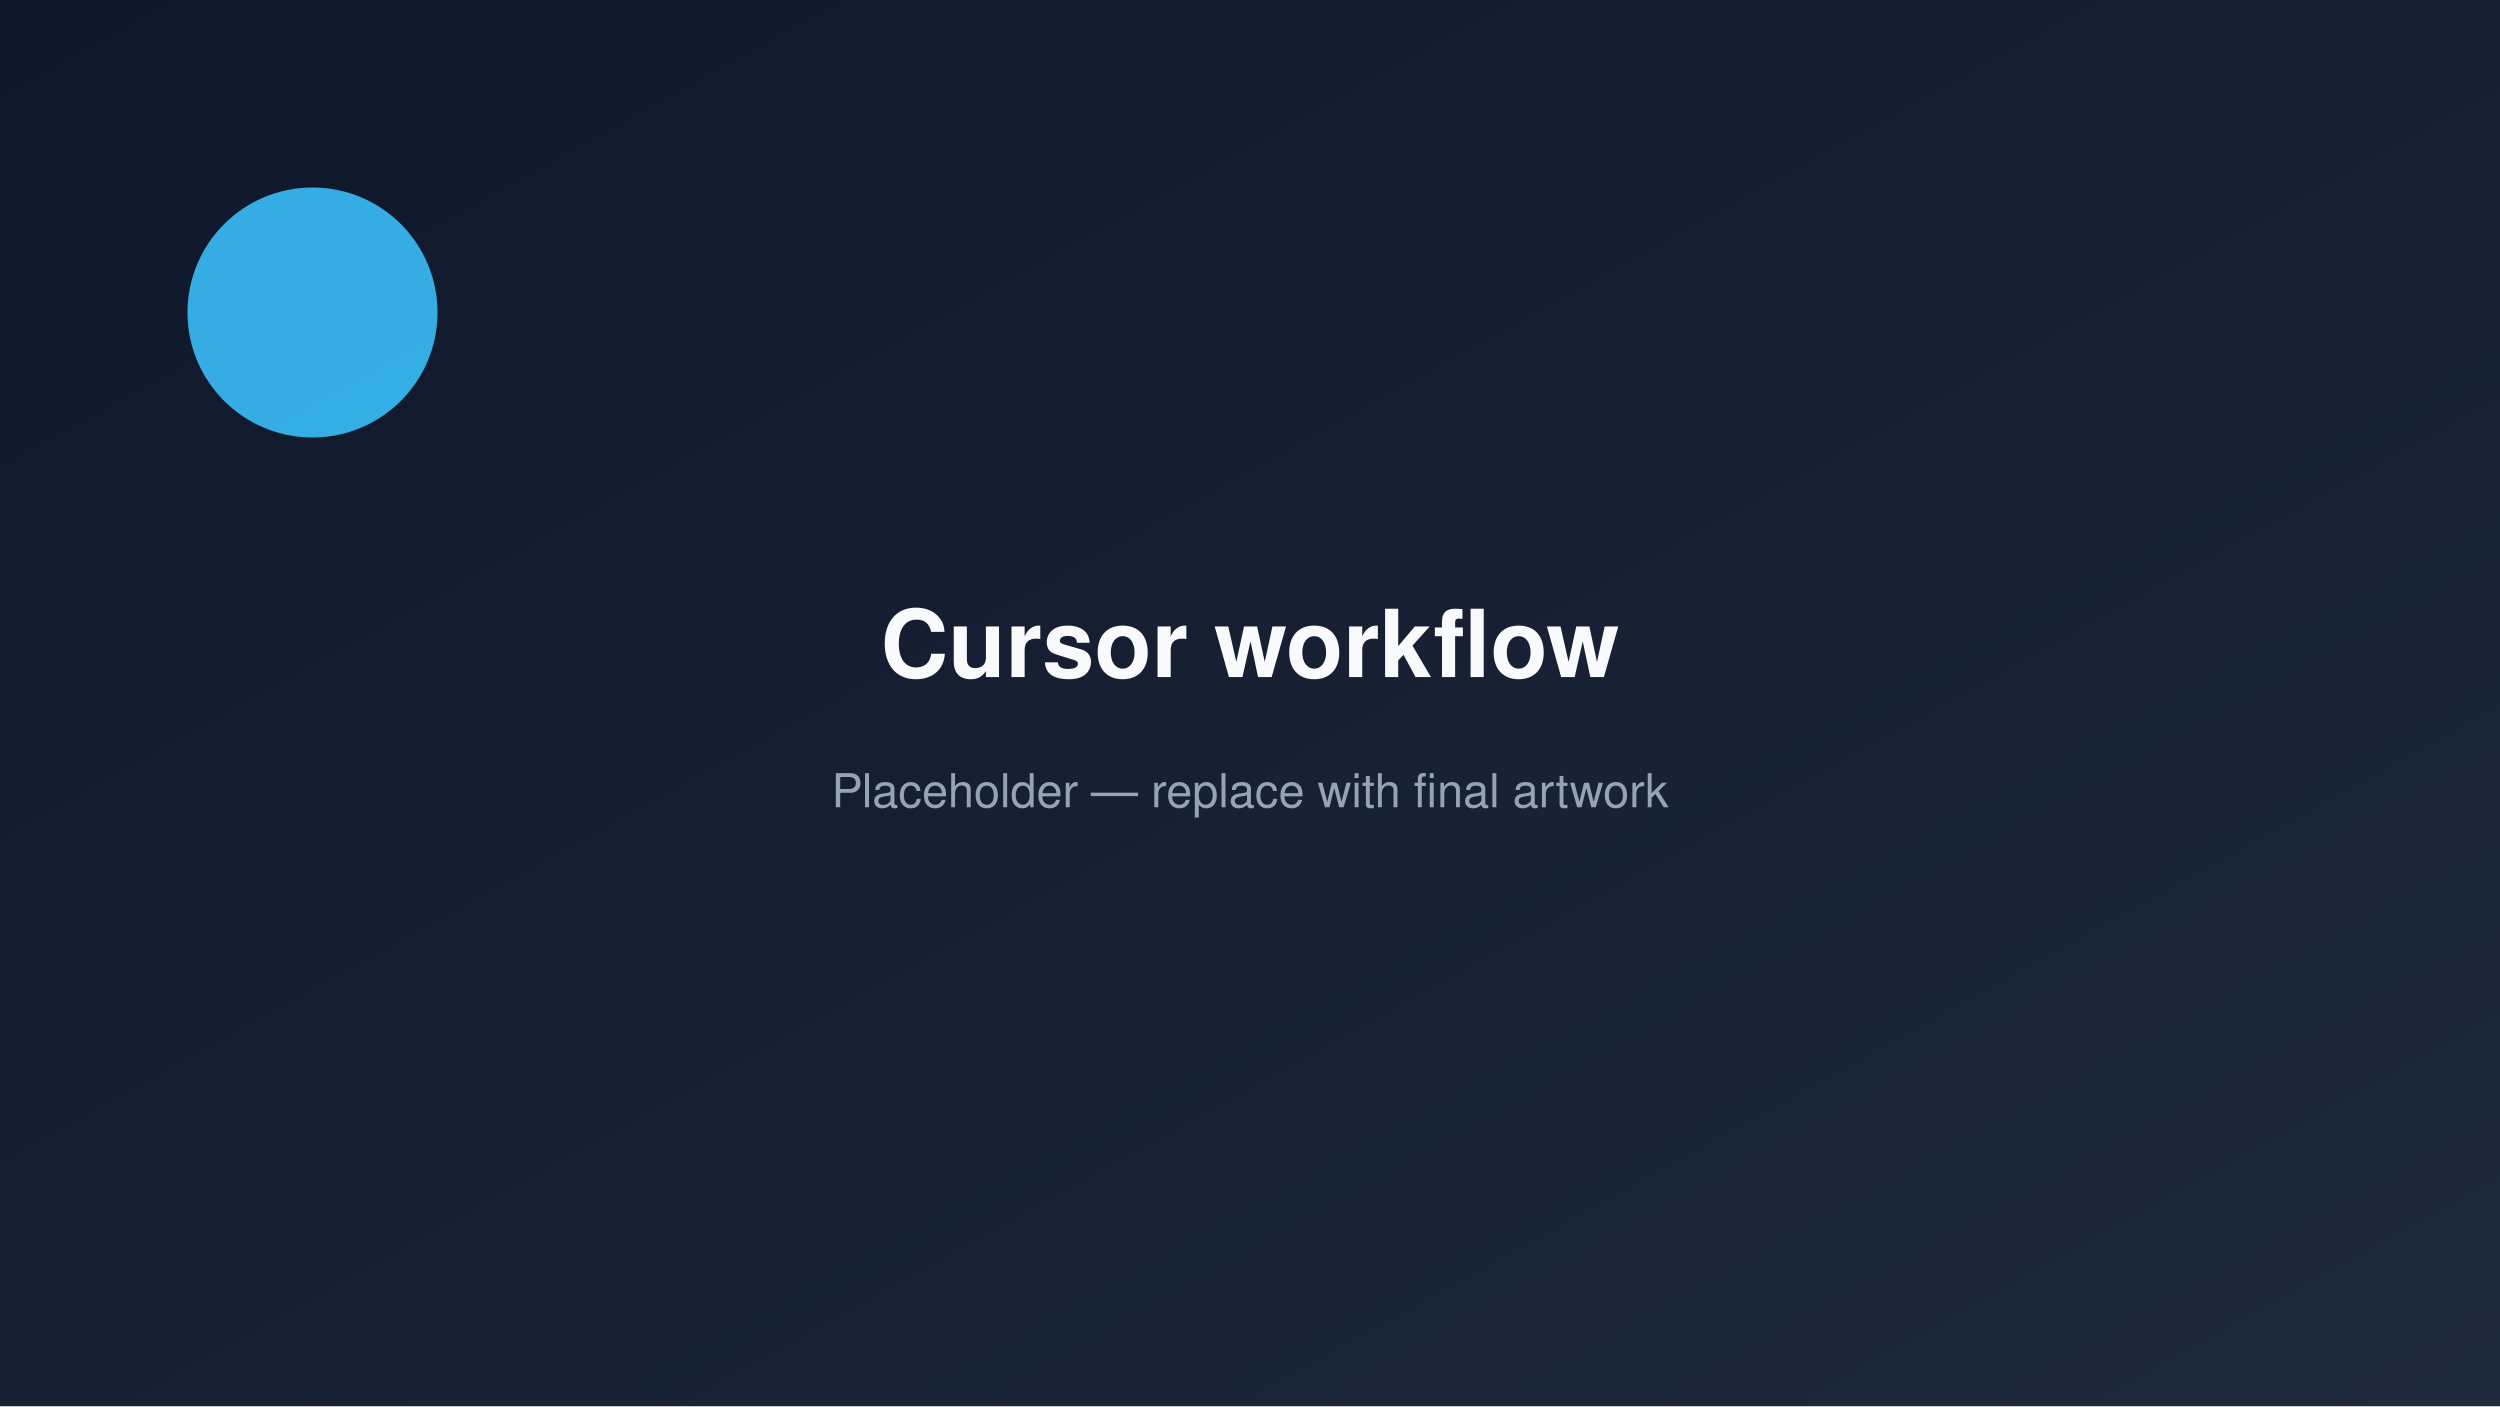
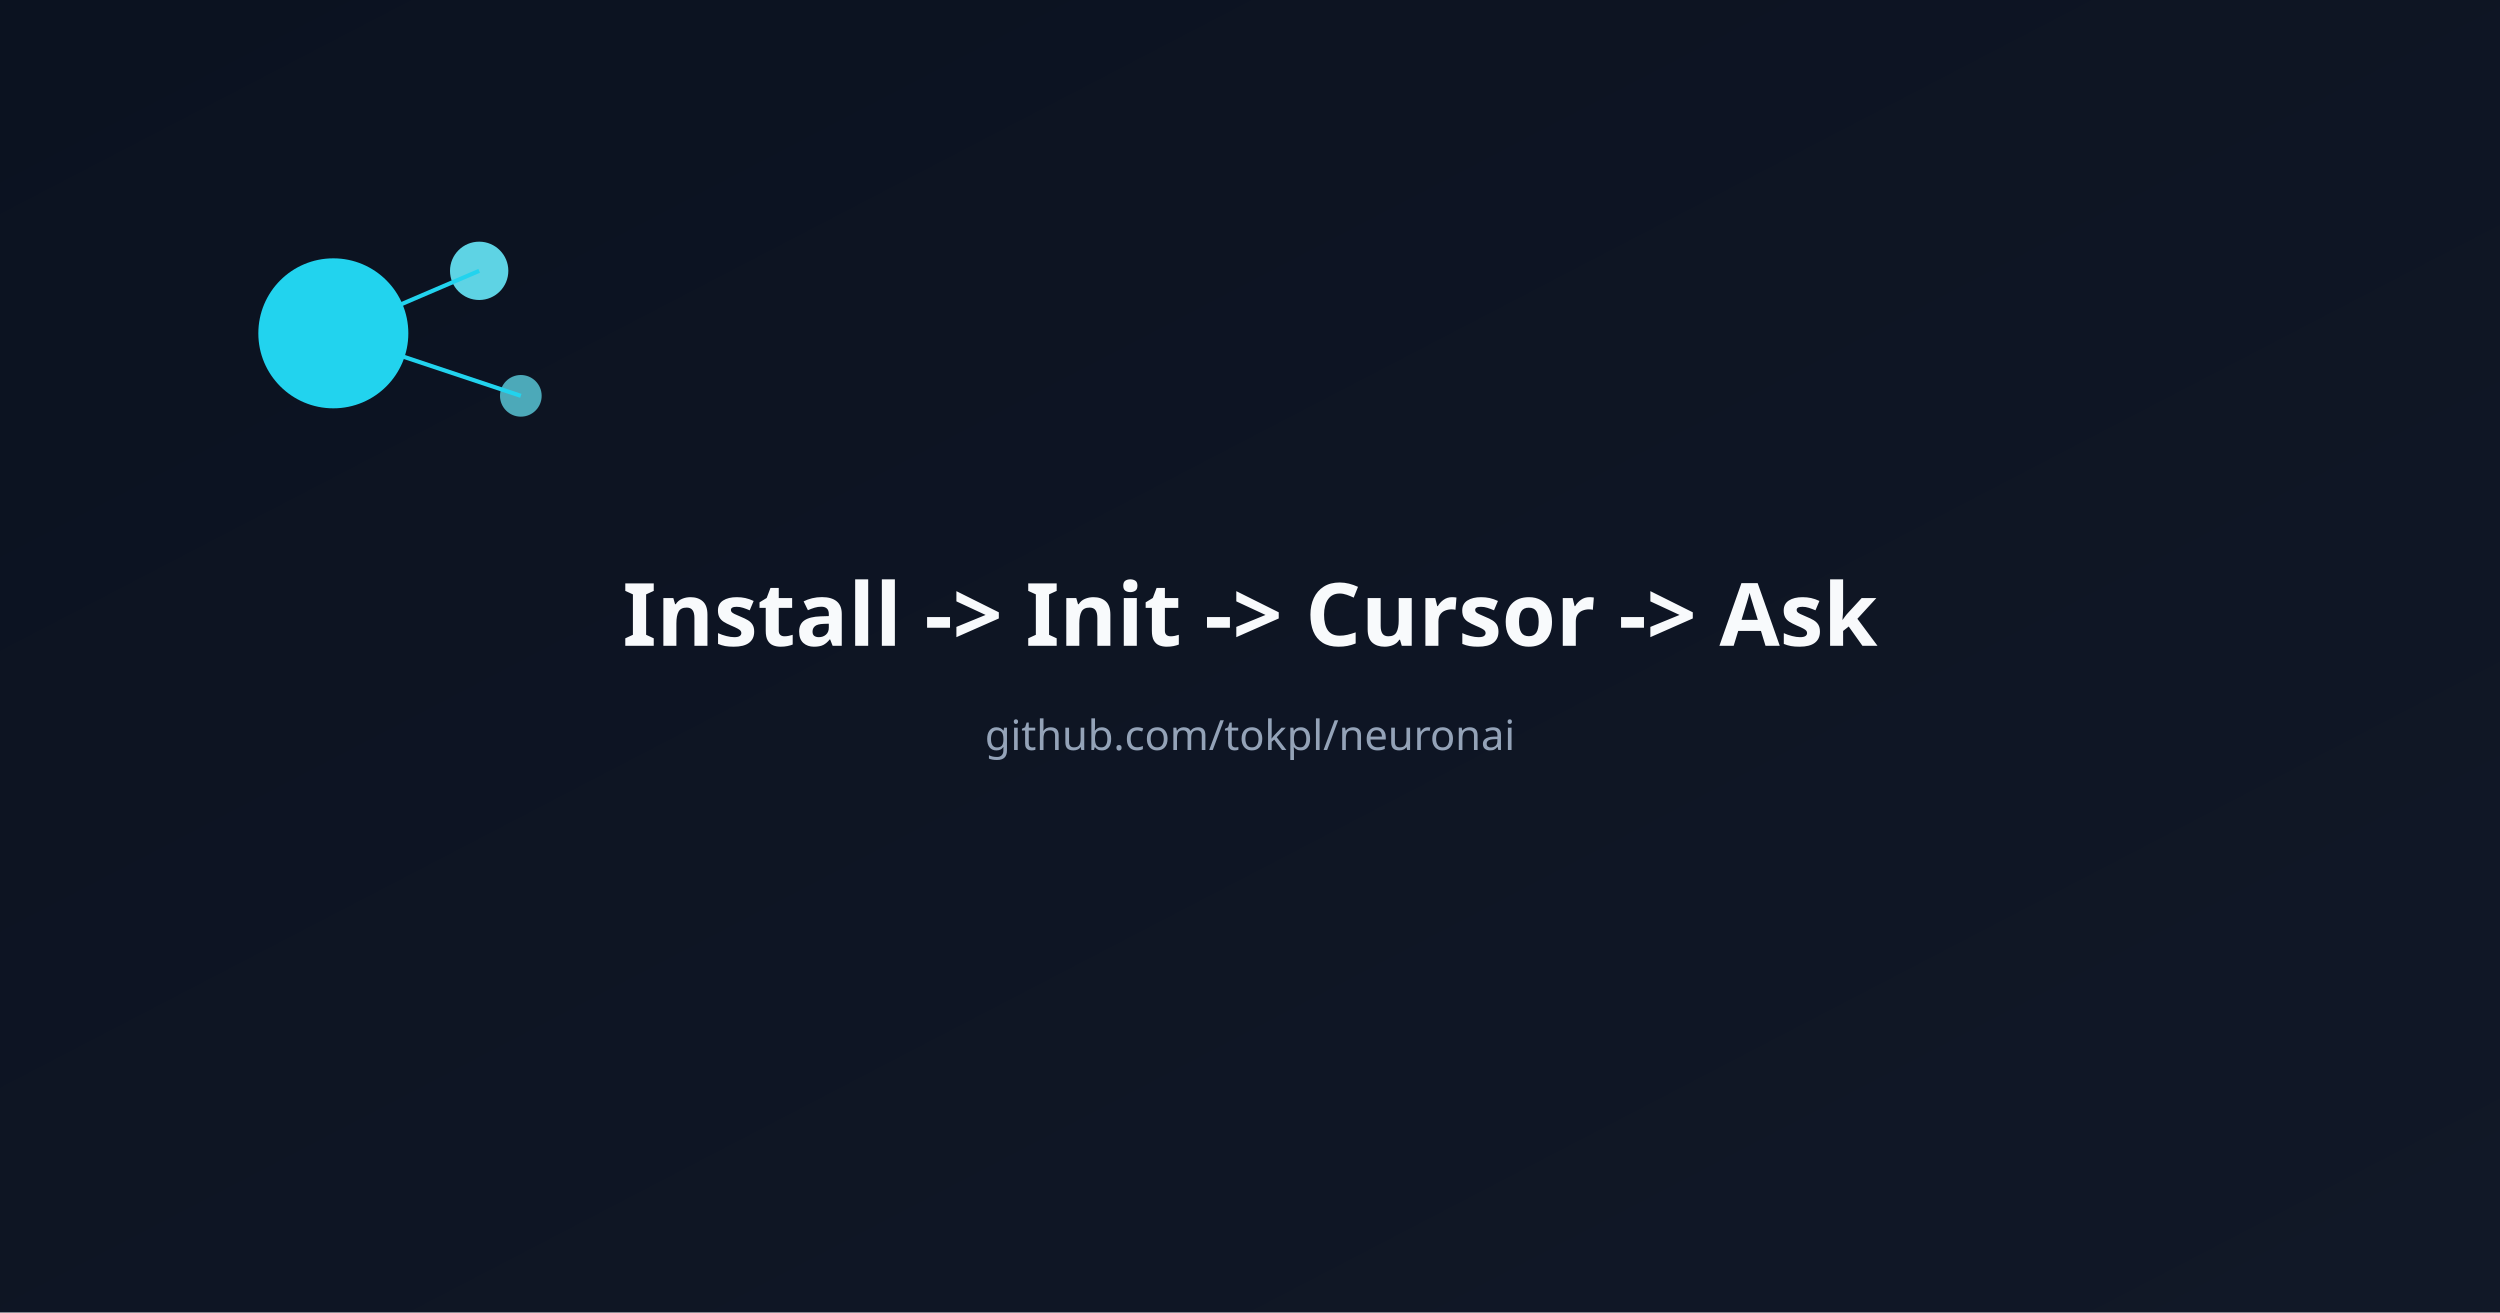
- <svg xmlns="http://www.w3.org/2000/svg" width="960" height="540" viewBox="0 0 960 540">
+ <svg xmlns="http://www.w3.org/2000/svg" width="1200" height="630" viewBox="0 0 1200 630">
  <defs>
-     <linearGradient id="g" x1="0" y1="0" x2="1" y2="1">
-       <stop offset="0%" stop-color="#0f172a" />
-       <stop offset="100%" stop-color="#1e293b" />
+     <linearGradient id="bg" x1="0" y1="0" x2="1" y2="1">
+       <stop offset="0%" stop-color="#0B1220" />
+       <stop offset="100%" stop-color="#111827" />
    </linearGradient>
  </defs>
-   <rect width="960" height="540" fill="url(#g)" />
-   <circle cx="120" cy="120" r="48" fill="#38bdf8" opacity="0.9" />
-   <text x="480" y="260" text-anchor="middle" fill="#f8fafc" font-family="Segoe UI, Helvetica, Arial, sans-serif" font-size="36" font-weight="600">Cursor workflow</text>
-   <text x="480" y="310" text-anchor="middle" fill="#94a3b8" font-family="Segoe UI, Helvetica, Arial, sans-serif" font-size="18">Placeholder — replace with final artwork</text>
+   <rect width="1200" height="630" fill="url(#bg)" />
+   <circle cx="160" cy="160" r="36" fill="#22D3EE" />
+   <circle cx="230" cy="130" r="14" fill="#67E8F9" opacity="0.9" />
+   <circle cx="250" cy="190" r="10" fill="#67E8F9" opacity="0.7" />
+   <line x1="160" y1="160" x2="230" y2="130" stroke="#22D3EE" stroke-width="2" />
+   <line x1="160" y1="160" x2="250" y2="190" stroke="#22D3EE" stroke-width="2" />
+   <text x="600" y="310" text-anchor="middle" fill="#F8FAFC" font-family="ui-sans-serif, system-ui, sans-serif" font-size="42" font-weight="700">Install -&gt; Init -&gt; Cursor -&gt; Ask</text>
+   <text x="600" y="360" text-anchor="middle" fill="#94A3B8" font-family="ui-sans-serif, system-ui, sans-serif" font-size="20">github.com/tokpl/neuronai</text>
</svg>
